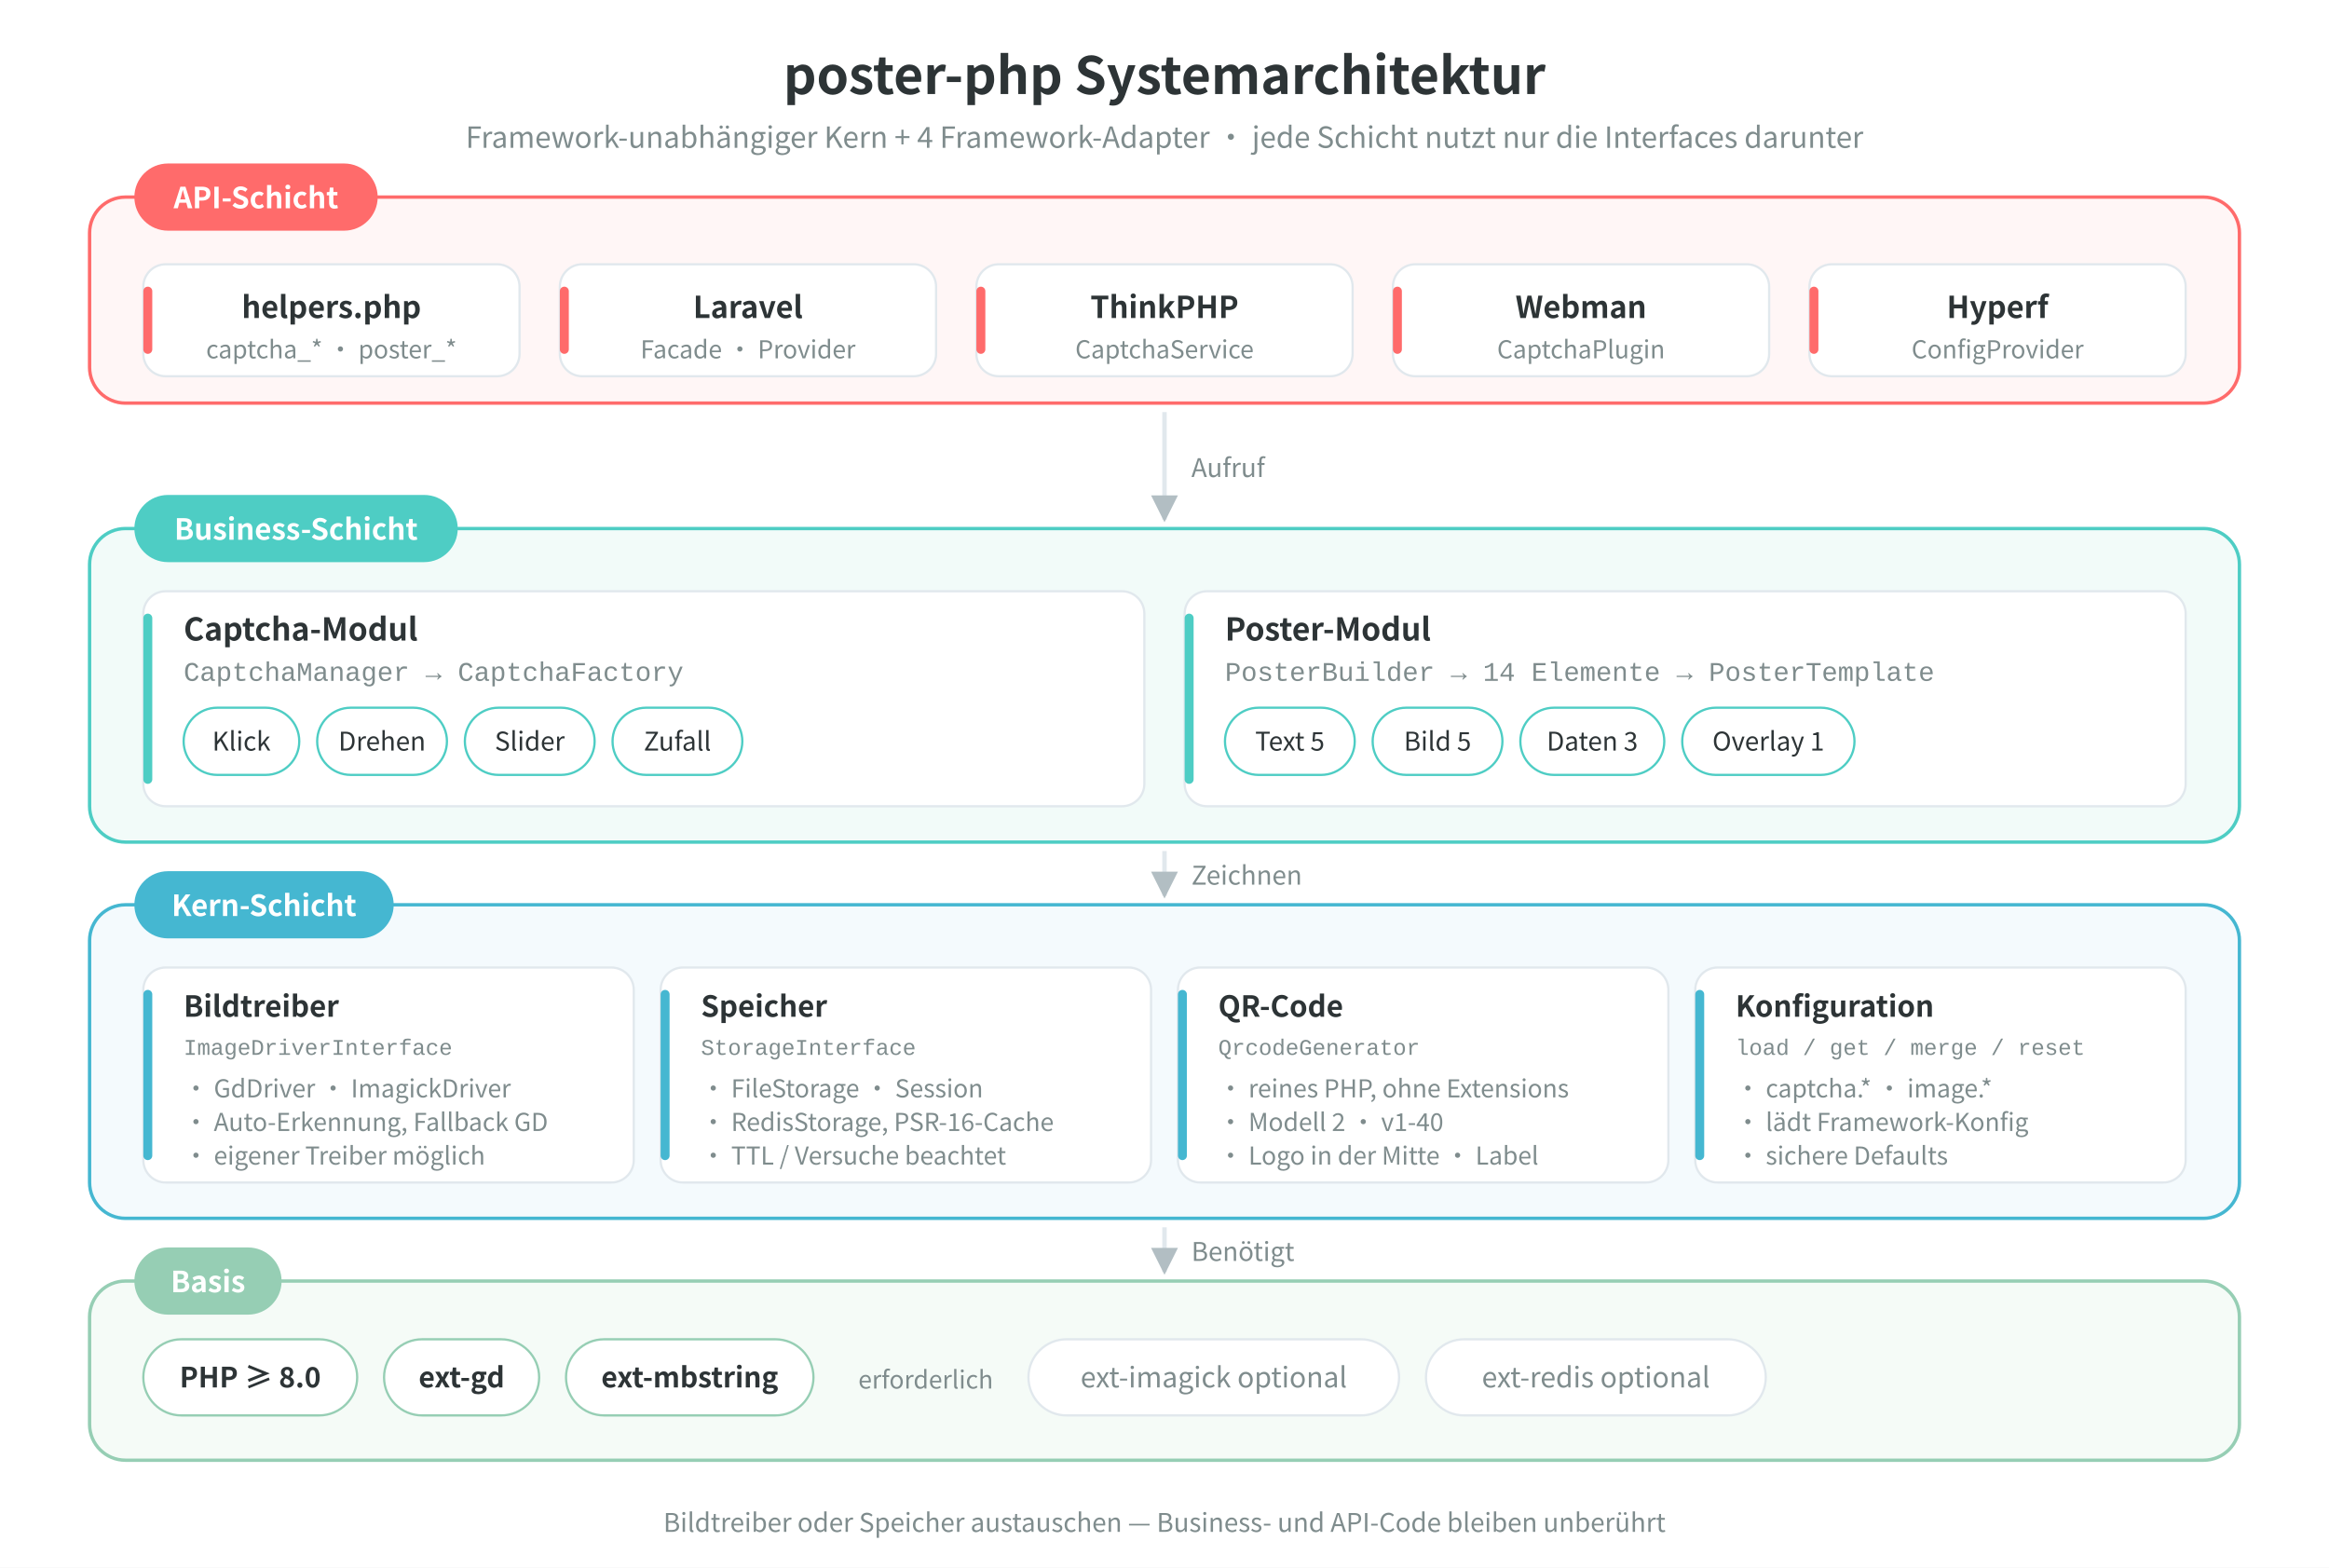
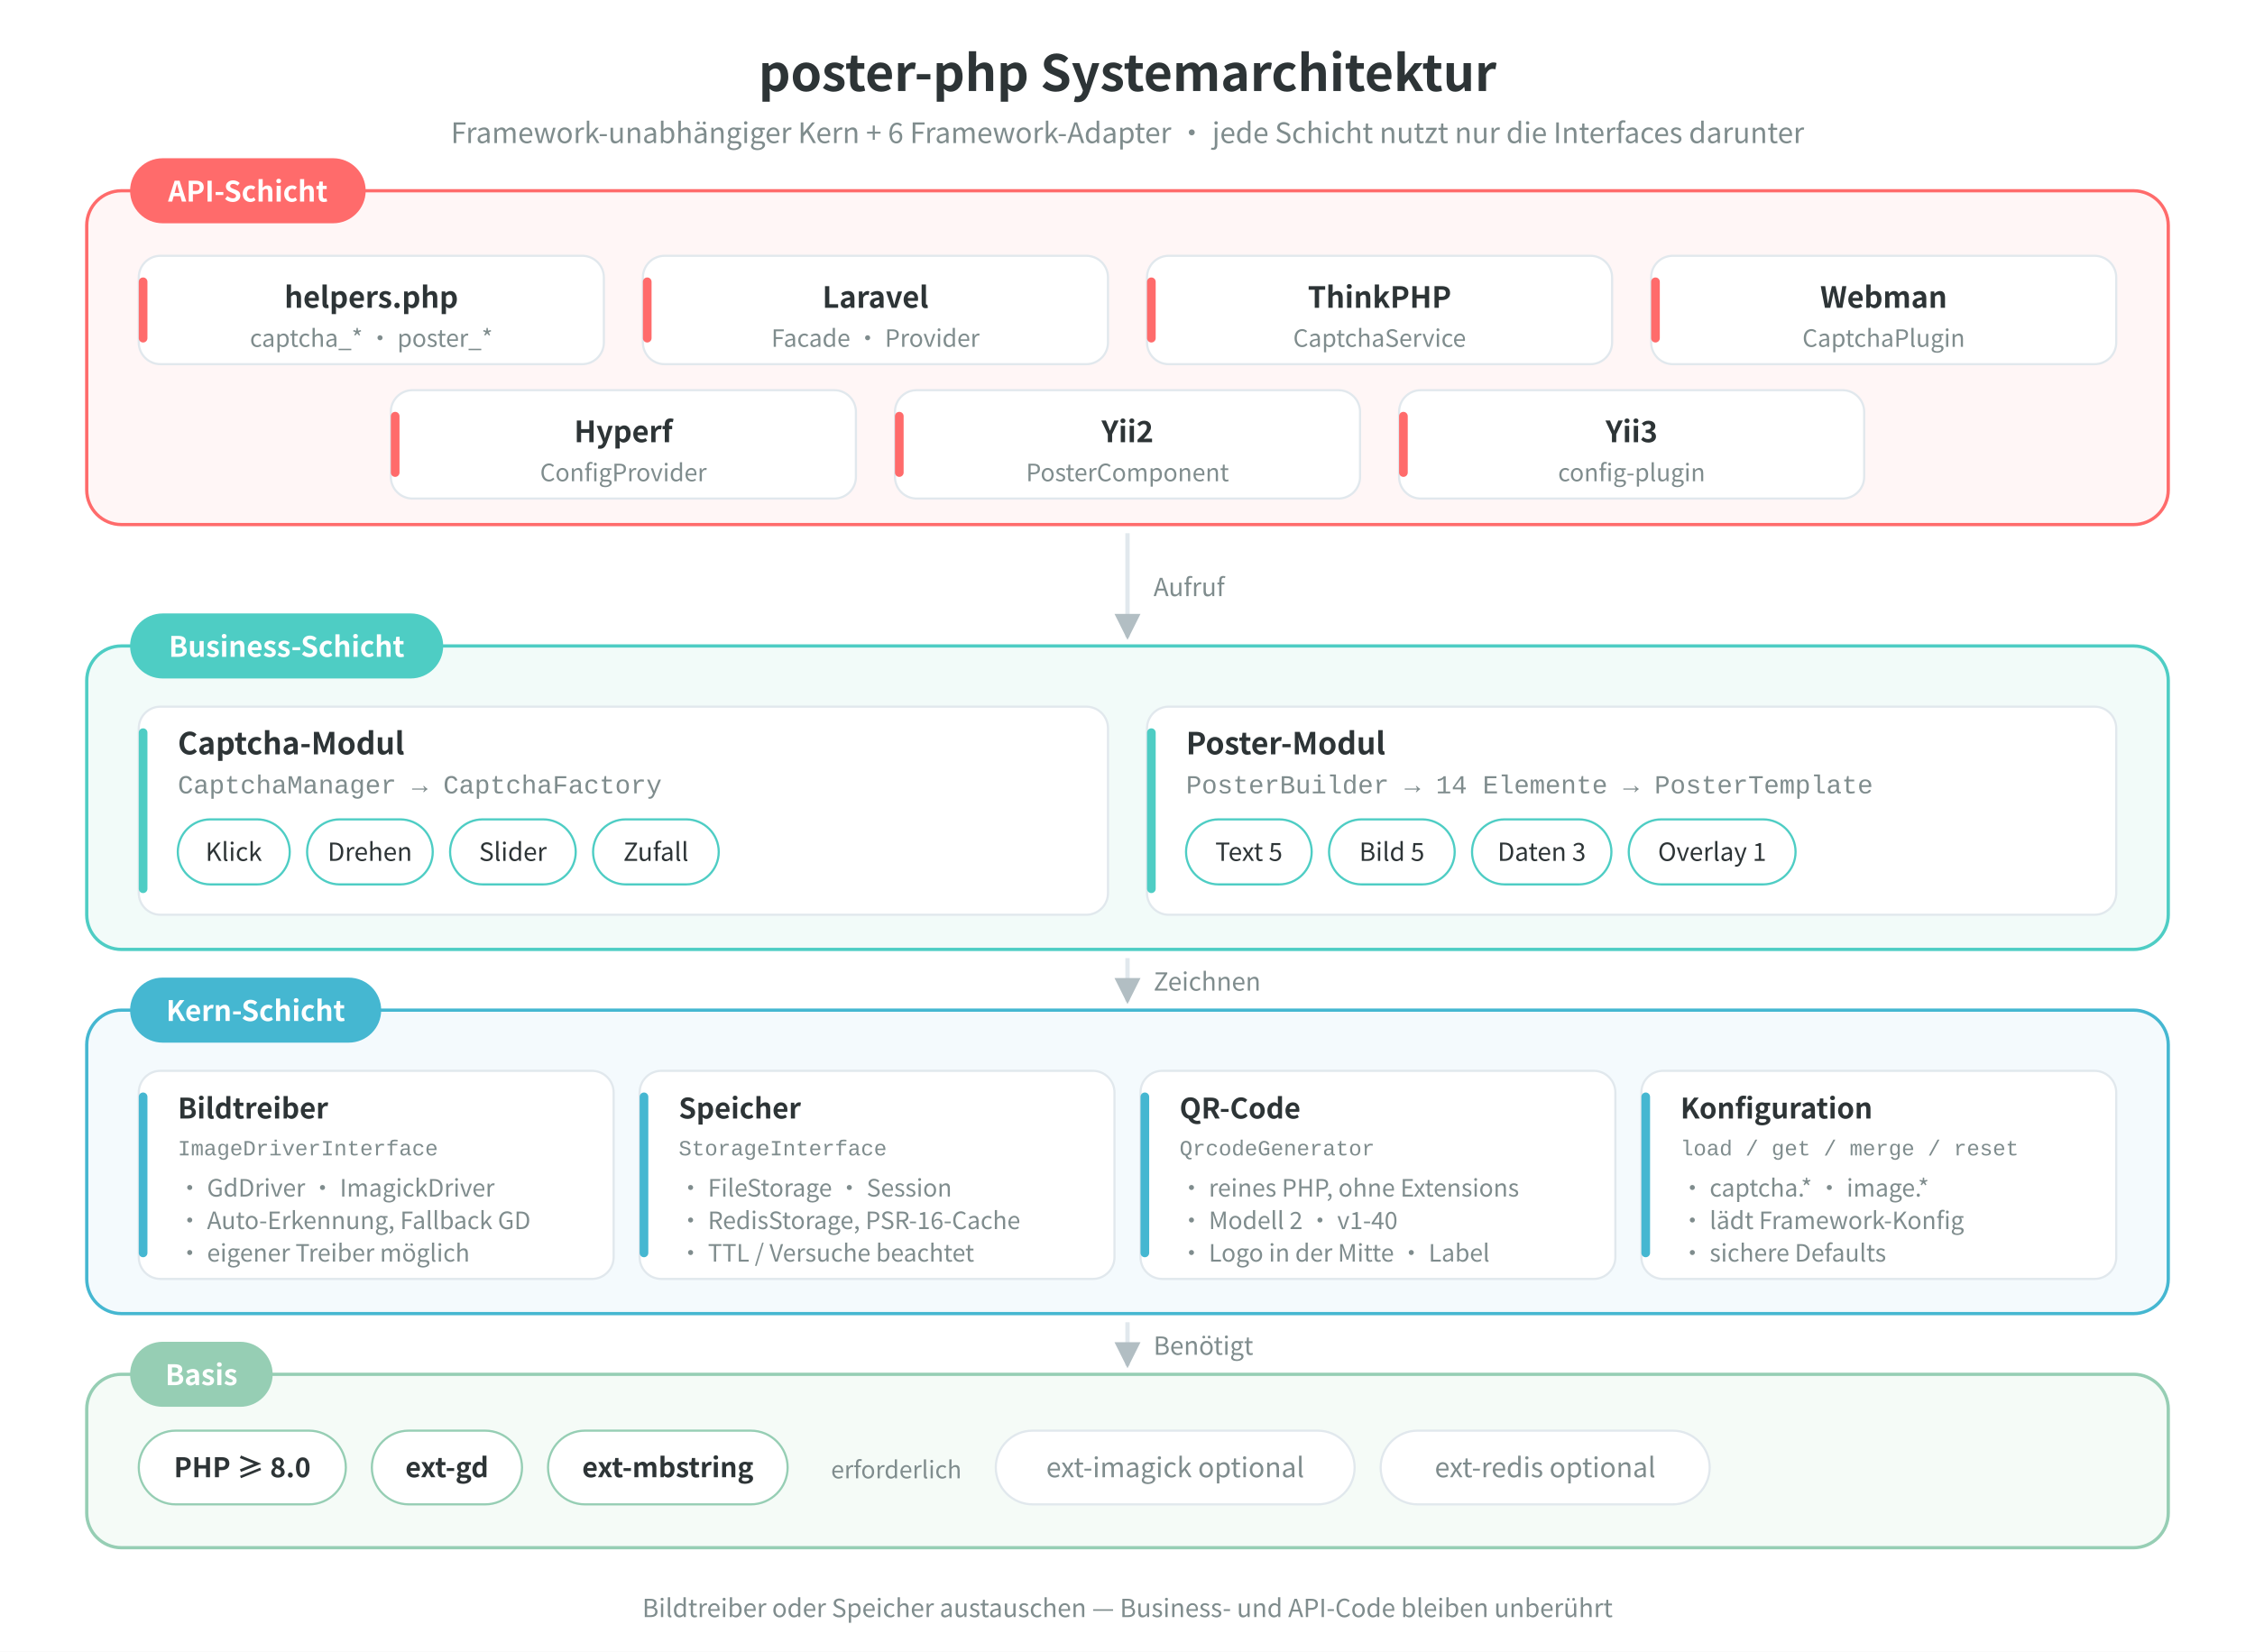
- <svg xmlns="http://www.w3.org/2000/svg" viewBox="0 0 1040 700" width="1040" height="700" font-family="-apple-system,BlinkMacSystemFont,'Segoe UI','PingFang SC','Hiragino Sans GB','Microsoft YaHei','Noto Sans CJK SC',sans-serif" role="img" aria-label="poster-php Systemarchitektur">
+ <svg xmlns="http://www.w3.org/2000/svg" viewBox="0 0 1040 762" width="1040" height="762" font-family="-apple-system,BlinkMacSystemFont,'Segoe UI','PingFang SC','Hiragino Sans GB','Microsoft YaHei','Noto Sans CJK SC',sans-serif" role="img" aria-label="poster-php Systemarchitektur">
  <defs>
    <marker id="arrow" viewBox="0 0 10 10" refX="9" refY="5" markerWidth="6" markerHeight="6" orient="auto">
      <path d="M0 0L10 5L0 10Z" fill="#B2BEC3" />
    </marker>
  </defs>
-   <rect width="1040" height="700" fill="#FFFFFF" />
+   <rect width="1040" height="762" fill="#FFFFFF" />
  <text x="520" y="42" font-size="23" fill="#2D3436" font-weight="700" text-anchor="middle">poster-php Systemarchitektur</text>
-   <text x="520" y="66" font-size="13" fill="#7F8C8D" text-anchor="middle">Framework-unabhängiger Kern + 4 Framework-Adapter · jede Schicht nutzt nur die Interfaces darunter</text>
-   <rect x="40" y="88" width="960" height="92" rx="16" fill="#FFF6F6" stroke="#FF6B6B" stroke-width="1.5" />
+   <text x="520" y="66" font-size="13" fill="#7F8C8D" text-anchor="middle">Framework-unabhängiger Kern + 6 Framework-Adapter · jede Schicht nutzt nur die Interfaces darunter</text>
+   <rect x="40" y="88" width="960" height="154" rx="16" fill="#FFF6F6" stroke="#FF6B6B" stroke-width="1.5" />
  <rect x="60" y="73" width="108.65" height="30" rx="15" fill="#FF6B6B" />
  <text x="114.33" y="93" font-size="13" fill="#FFFFFF" font-weight="700" text-anchor="middle">API-Schicht</text>
-   <rect x="64" y="118" width="168" height="50" rx="10" fill="#FFFFFF" stroke="#E1E8ED" stroke-width="1" />
+   <rect x="64" y="118" width="214.5" height="50" rx="10" fill="#FFFFFF" stroke="#E1E8ED" stroke-width="1" />
  <rect x="64" y="128" width="4" height="30" rx="2" fill="#FF6B6B" />
-   <text x="148" y="142" font-size="13.5" fill="#2D3436" font-weight="600" text-anchor="middle">helpers.php</text>
-   <text x="148" y="160" font-size="11" fill="#7F8C8D" text-anchor="middle">captcha_* · poster_*</text>
-   <rect x="250" y="118" width="168" height="50" rx="10" fill="#FFFFFF" stroke="#E1E8ED" stroke-width="1" />
-   <rect x="250" y="128" width="4" height="30" rx="2" fill="#FF6B6B" />
-   <text x="334" y="142" font-size="13.5" fill="#2D3436" font-weight="600" text-anchor="middle">Laravel</text>
-   <text x="334" y="160" font-size="11" fill="#7F8C8D" text-anchor="middle">Facade · Provider</text>
-   <rect x="436" y="118" width="168" height="50" rx="10" fill="#FFFFFF" stroke="#E1E8ED" stroke-width="1" />
-   <rect x="436" y="128" width="4" height="30" rx="2" fill="#FF6B6B" />
-   <text x="520" y="142" font-size="13.5" fill="#2D3436" font-weight="600" text-anchor="middle">ThinkPHP</text>
-   <text x="520" y="160" font-size="11" fill="#7F8C8D" text-anchor="middle">CaptchaService</text>
-   <rect x="622" y="118" width="168" height="50" rx="10" fill="#FFFFFF" stroke="#E1E8ED" stroke-width="1" />
-   <rect x="622" y="128" width="4" height="30" rx="2" fill="#FF6B6B" />
-   <text x="706" y="142" font-size="13.5" fill="#2D3436" font-weight="600" text-anchor="middle">Webman</text>
-   <text x="706" y="160" font-size="11" fill="#7F8C8D" text-anchor="middle">CaptchaPlugin</text>
-   <rect x="808" y="118" width="168" height="50" rx="10" fill="#FFFFFF" stroke="#E1E8ED" stroke-width="1" />
-   <rect x="808" y="128" width="4" height="30" rx="2" fill="#FF6B6B" />
-   <text x="892" y="142" font-size="13.5" fill="#2D3436" font-weight="600" text-anchor="middle">Hyperf</text>
-   <text x="892" y="160" font-size="11" fill="#7F8C8D" text-anchor="middle">ConfigProvider</text>
-   <rect x="40" y="236" width="960" height="140" rx="16" fill="#F2FBF9" stroke="#4ECDC4" stroke-width="1.5" />
-   <rect x="60" y="221" width="144.4" height="30" rx="15" fill="#4ECDC4" />
-   <text x="132.2" y="241" font-size="13" fill="#FFFFFF" font-weight="700" text-anchor="middle">Business-Schicht</text>
-   <rect x="64" y="264" width="447" height="96" rx="10" fill="#FFFFFF" stroke="#E1E8ED" stroke-width="1" />
-   <rect x="64" y="274" width="4" height="76" rx="2" fill="#4ECDC4" />
-   <text x="82" y="286" font-size="14" fill="#2D3436" font-weight="600">Captcha-Modul</text>
-   <text x="82" y="304" font-size="12" fill="#7F8C8D" font-family="'SFMono-Regular',Consolas,'Liberation Mono',Menlo,monospace">CaptchaManager → CaptchaFactory</text>
-   <rect x="82" y="316" width="51.63" height="30" rx="15" fill="#FFFFFF" stroke="#4ECDC4" stroke-width="1" />
-   <text x="107.81" y="335.14" font-size="11.5" fill="#2D3436" text-anchor="middle">Klick</text>
-   <rect x="141.63" y="316" width="57.95" height="30" rx="15" fill="#FFFFFF" stroke="#4ECDC4" stroke-width="1" />
-   <text x="170.6" y="335.14" font-size="11.5" fill="#2D3436" text-anchor="middle">Drehen</text>
-   <rect x="207.58" y="316" width="57.95" height="30" rx="15" fill="#FFFFFF" stroke="#4ECDC4" stroke-width="1" />
-   <text x="236.55" y="335.14" font-size="11.5" fill="#2D3436" text-anchor="middle">Slider</text>
-   <rect x="273.53" y="316" width="57.95" height="30" rx="15" fill="#FFFFFF" stroke="#4ECDC4" stroke-width="1" />
-   <text x="302.5" y="335.14" font-size="11.5" fill="#2D3436" text-anchor="middle">Zufall</text>
-   <rect x="529" y="264" width="447" height="96" rx="10" fill="#FFFFFF" stroke="#E1E8ED" stroke-width="1" />
-   <rect x="529" y="274" width="4" height="76" rx="2" fill="#4ECDC4" />
-   <text x="547" y="286" font-size="14" fill="#2D3436" font-weight="600">Poster-Modul</text>
-   <text x="547" y="304" font-size="12" fill="#7F8C8D" font-family="'SFMono-Regular',Consolas,'Liberation Mono',Menlo,monospace">PosterBuilder → 14 Elemente → PosterTemplate</text>
-   <rect x="547" y="316" width="57.95" height="30" rx="15" fill="#FFFFFF" stroke="#4ECDC4" stroke-width="1" />
-   <text x="575.98" y="335.14" font-size="11.5" fill="#2D3436" text-anchor="middle">Text 5</text>
-   <rect x="612.95" y="316" width="57.95" height="30" rx="15" fill="#FFFFFF" stroke="#4ECDC4" stroke-width="1" />
-   <text x="641.93" y="335.14" font-size="11.5" fill="#2D3436" text-anchor="middle">Bild 5</text>
-   <rect x="678.9" y="316" width="64.28" height="30" rx="15" fill="#FFFFFF" stroke="#4ECDC4" stroke-width="1" />
-   <text x="711.04" y="335.14" font-size="11.5" fill="#2D3436" text-anchor="middle">Daten 3</text>
-   <rect x="751.18" y="316" width="76.93" height="30" rx="15" fill="#FFFFFF" stroke="#4ECDC4" stroke-width="1" />
-   <text x="789.64" y="335.14" font-size="11.5" fill="#2D3436" text-anchor="middle">Overlay 1</text>
-   <rect x="40" y="404" width="960" height="140" rx="16" fill="#F4FAFD" stroke="#45B7D1" stroke-width="1.5" />
-   <rect x="60" y="389" width="115.8" height="30" rx="15" fill="#45B7D1" />
-   <text x="117.9" y="409" font-size="13" fill="#FFFFFF" font-weight="700" text-anchor="middle">Kern-Schicht</text>
-   <rect x="64" y="432" width="219" height="96" rx="10" fill="#FFFFFF" stroke="#E1E8ED" stroke-width="1" />
-   <rect x="64" y="442" width="4" height="76" rx="2" fill="#45B7D1" />
-   <text x="82" y="454" font-size="13" fill="#2D3436" font-weight="600">Bildtreiber</text>
-   <text x="82" y="471" font-size="10" fill="#7F8C8D" font-family="'SFMono-Regular',Consolas,'Liberation Mono',Menlo,monospace">ImageDriverInterface</text>
-   <text x="82" y="490" font-size="11" fill="#7F8C8D">· GdDriver · ImagickDriver</text>
-   <text x="82" y="505" font-size="11" fill="#7F8C8D">· Auto-Erkennung, Fallback GD</text>
-   <text x="82" y="520" font-size="11" fill="#7F8C8D">· eigener Treiber möglich</text>
-   <rect x="295" y="432" width="219" height="96" rx="10" fill="#FFFFFF" stroke="#E1E8ED" stroke-width="1" />
-   <rect x="295" y="442" width="4" height="76" rx="2" fill="#45B7D1" />
-   <text x="313" y="454" font-size="13" fill="#2D3436" font-weight="600">Speicher</text>
-   <text x="313" y="471" font-size="10" fill="#7F8C8D" font-family="'SFMono-Regular',Consolas,'Liberation Mono',Menlo,monospace">StorageInterface</text>
-   <text x="313" y="490" font-size="11" fill="#7F8C8D">· FileStorage · Session</text>
-   <text x="313" y="505" font-size="11" fill="#7F8C8D">· RedisStorage, PSR-16-Cache</text>
-   <text x="313" y="520" font-size="11" fill="#7F8C8D">· TTL / Versuche beachtet</text>
-   <rect x="526" y="432" width="219" height="96" rx="10" fill="#FFFFFF" stroke="#E1E8ED" stroke-width="1" />
-   <rect x="526" y="442" width="4" height="76" rx="2" fill="#45B7D1" />
-   <text x="544" y="454" font-size="13" fill="#2D3436" font-weight="600">QR-Code</text>
-   <text x="544" y="471" font-size="10" fill="#7F8C8D" font-family="'SFMono-Regular',Consolas,'Liberation Mono',Menlo,monospace">QrcodeGenerator</text>
-   <text x="544" y="490" font-size="11" fill="#7F8C8D">· reines PHP, ohne Extensions</text>
-   <text x="544" y="505" font-size="11" fill="#7F8C8D">· Modell 2 · v1-40</text>
-   <text x="544" y="520" font-size="11" fill="#7F8C8D">· Logo in der Mitte · Label</text>
-   <rect x="757" y="432" width="219" height="96" rx="10" fill="#FFFFFF" stroke="#E1E8ED" stroke-width="1" />
-   <rect x="757" y="442" width="4" height="76" rx="2" fill="#45B7D1" />
-   <text x="775" y="454" font-size="13" fill="#2D3436" font-weight="600">Konfiguration</text>
-   <text x="775" y="471" font-size="10" fill="#7F8C8D" font-family="'SFMono-Regular',Consolas,'Liberation Mono',Menlo,monospace">load / get / merge / reset</text>
-   <text x="775" y="490" font-size="11" fill="#7F8C8D">· captcha.* · image.*</text>
-   <text x="775" y="505" font-size="11" fill="#7F8C8D">· lädt Framework-Konfig</text>
-   <text x="775" y="520" font-size="11" fill="#7F8C8D">· sichere Defaults</text>
-   <rect x="40" y="572" width="960" height="80" rx="16" fill="#F5FBF7" stroke="#96CEB4" stroke-width="1.5" />
-   <rect x="60" y="557" width="65.75" height="30" rx="15" fill="#96CEB4" />
-   <text x="92.88" y="577" font-size="13" fill="#FFFFFF" font-weight="700" text-anchor="middle">Basis</text>
-   <rect x="64" y="598" width="95.5" height="34" rx="17" fill="#FFFFFF" stroke="#96CEB4" stroke-width="1" />
-   <text x="111.75" y="619.5" font-size="12.5" fill="#2D3436" font-weight="600" text-anchor="middle">PHP ≥ 8.0</text>
-   <rect x="171.5" y="598" width="69.25" height="34" rx="17" fill="#FFFFFF" stroke="#96CEB4" stroke-width="1" />
-   <text x="206.13" y="619.5" font-size="12.5" fill="#2D3436" font-weight="600" text-anchor="middle">ext-gd</text>
-   <rect x="252.75" y="598" width="110.5" height="34" rx="17" fill="#FFFFFF" stroke="#96CEB4" stroke-width="1" />
-   <text x="308" y="619.5" font-size="12.5" fill="#2D3436" font-weight="600" text-anchor="middle">ext-mbstring</text>
-   <text x="383.25" y="620" font-size="11" fill="#7F8C8D">erforderlich</text>
-   <rect x="459.25" y="598" width="165.5" height="34" rx="17" fill="#FFFFFF" stroke="#E1E8ED" stroke-width="1" />
-   <text x="542" y="619.5" font-size="12.5" fill="#7F8C8D" text-anchor="middle">ext-imagick optional</text>
-   <rect x="636.75" y="598" width="151.75" height="34" rx="17" fill="#FFFFFF" stroke="#E1E8ED" stroke-width="1" />
-   <text x="712.63" y="619.5" font-size="12.5" fill="#7F8C8D" text-anchor="middle">ext-redis optional</text>
-   <line x1="520" y1="184" x2="520" y2="232" stroke="#E1E8ED" stroke-width="2" marker-end="url(#arrow)" />
-   <text x="532" y="213" font-size="11.5" fill="#7F8C8D">Aufruf</text>
-   <line x1="520" y1="380" x2="520" y2="400" stroke="#E1E8ED" stroke-width="2" marker-end="url(#arrow)" />
-   <text x="532" y="395" font-size="11.5" fill="#7F8C8D">Zeichnen</text>
-   <line x1="520" y1="548" x2="520" y2="568" stroke="#E1E8ED" stroke-width="2" marker-end="url(#arrow)" />
-   <text x="532" y="563" font-size="11.5" fill="#7F8C8D">Benötigt</text>
-   <text x="520" y="684" font-size="11.5" fill="#7F8C8D" text-anchor="middle">Bildtreiber oder Speicher austauschen — Business- und API-Code bleiben unberührt</text>
+   <text x="171.25" y="142" font-size="13.5" fill="#2D3436" font-weight="600" text-anchor="middle">helpers.php</text>
+   <text x="171.25" y="160" font-size="11" fill="#7F8C8D" text-anchor="middle">captcha_* · poster_*</text>
+   <rect x="296.5" y="118" width="214.5" height="50" rx="10" fill="#FFFFFF" stroke="#E1E8ED" stroke-width="1" />
+   <rect x="296.5" y="128" width="4" height="30" rx="2" fill="#FF6B6B" />
+   <text x="403.75" y="142" font-size="13.5" fill="#2D3436" font-weight="600" text-anchor="middle">Laravel</text>
+   <text x="403.75" y="160" font-size="11" fill="#7F8C8D" text-anchor="middle">Facade · Provider</text>
+   <rect x="529" y="118" width="214.5" height="50" rx="10" fill="#FFFFFF" stroke="#E1E8ED" stroke-width="1" />
+   <rect x="529" y="128" width="4" height="30" rx="2" fill="#FF6B6B" />
+   <text x="636.25" y="142" font-size="13.5" fill="#2D3436" font-weight="600" text-anchor="middle">ThinkPHP</text>
+   <text x="636.25" y="160" font-size="11" fill="#7F8C8D" text-anchor="middle">CaptchaService</text>
+   <rect x="761.5" y="118" width="214.5" height="50" rx="10" fill="#FFFFFF" stroke="#E1E8ED" stroke-width="1" />
+   <rect x="761.5" y="128" width="4" height="30" rx="2" fill="#FF6B6B" />
+   <text x="868.75" y="142" font-size="13.5" fill="#2D3436" font-weight="600" text-anchor="middle">Webman</text>
+   <text x="868.75" y="160" font-size="11" fill="#7F8C8D" text-anchor="middle">CaptchaPlugin</text>
+   <rect x="180.25" y="180" width="214.5" height="50" rx="10" fill="#FFFFFF" stroke="#E1E8ED" stroke-width="1" />
+   <rect x="180.25" y="190" width="4" height="30" rx="2" fill="#FF6B6B" />
+   <text x="287.5" y="204" font-size="13.5" fill="#2D3436" font-weight="600" text-anchor="middle">Hyperf</text>
+   <text x="287.5" y="222" font-size="11" fill="#7F8C8D" text-anchor="middle">ConfigProvider</text>
+   <rect x="412.75" y="180" width="214.5" height="50" rx="10" fill="#FFFFFF" stroke="#E1E8ED" stroke-width="1" />
+   <rect x="412.75" y="190" width="4" height="30" rx="2" fill="#FF6B6B" />
+   <text x="520" y="204" font-size="13.5" fill="#2D3436" font-weight="600" text-anchor="middle">Yii2</text>
+   <text x="520" y="222" font-size="11" fill="#7F8C8D" text-anchor="middle">PosterComponent</text>
+   <rect x="645.25" y="180" width="214.5" height="50" rx="10" fill="#FFFFFF" stroke="#E1E8ED" stroke-width="1" />
+   <rect x="645.25" y="190" width="4" height="30" rx="2" fill="#FF6B6B" />
+   <text x="752.5" y="204" font-size="13.5" fill="#2D3436" font-weight="600" text-anchor="middle">Yii3</text>
+   <text x="752.5" y="222" font-size="11" fill="#7F8C8D" text-anchor="middle">config-plugin</text>
+   <rect x="40" y="298" width="960" height="140" rx="16" fill="#F2FBF9" stroke="#4ECDC4" stroke-width="1.5" />
+   <rect x="60" y="283" width="144.4" height="30" rx="15" fill="#4ECDC4" />
+   <text x="132.2" y="303" font-size="13" fill="#FFFFFF" font-weight="700" text-anchor="middle">Business-Schicht</text>
+   <rect x="64" y="326" width="447" height="96" rx="10" fill="#FFFFFF" stroke="#E1E8ED" stroke-width="1" />
+   <rect x="64" y="336" width="4" height="76" rx="2" fill="#4ECDC4" />
+   <text x="82" y="348" font-size="14" fill="#2D3436" font-weight="600">Captcha-Modul</text>
+   <text x="82" y="366" font-size="12" fill="#7F8C8D" font-family="'SFMono-Regular',Consolas,'Liberation Mono',Menlo,monospace">CaptchaManager → CaptchaFactory</text>
+   <rect x="82" y="378" width="51.63" height="30" rx="15" fill="#FFFFFF" stroke="#4ECDC4" stroke-width="1" />
+   <text x="107.81" y="397.14" font-size="11.5" fill="#2D3436" text-anchor="middle">Klick</text>
+   <rect x="141.63" y="378" width="57.95" height="30" rx="15" fill="#FFFFFF" stroke="#4ECDC4" stroke-width="1" />
+   <text x="170.6" y="397.14" font-size="11.5" fill="#2D3436" text-anchor="middle">Drehen</text>
+   <rect x="207.58" y="378" width="57.95" height="30" rx="15" fill="#FFFFFF" stroke="#4ECDC4" stroke-width="1" />
+   <text x="236.55" y="397.14" font-size="11.5" fill="#2D3436" text-anchor="middle">Slider</text>
+   <rect x="273.53" y="378" width="57.95" height="30" rx="15" fill="#FFFFFF" stroke="#4ECDC4" stroke-width="1" />
+   <text x="302.5" y="397.14" font-size="11.5" fill="#2D3436" text-anchor="middle">Zufall</text>
+   <rect x="529" y="326" width="447" height="96" rx="10" fill="#FFFFFF" stroke="#E1E8ED" stroke-width="1" />
+   <rect x="529" y="336" width="4" height="76" rx="2" fill="#4ECDC4" />
+   <text x="547" y="348" font-size="14" fill="#2D3436" font-weight="600">Poster-Modul</text>
+   <text x="547" y="366" font-size="12" fill="#7F8C8D" font-family="'SFMono-Regular',Consolas,'Liberation Mono',Menlo,monospace">PosterBuilder → 14 Elemente → PosterTemplate</text>
+   <rect x="547" y="378" width="57.95" height="30" rx="15" fill="#FFFFFF" stroke="#4ECDC4" stroke-width="1" />
+   <text x="575.98" y="397.14" font-size="11.5" fill="#2D3436" text-anchor="middle">Text 5</text>
+   <rect x="612.95" y="378" width="57.95" height="30" rx="15" fill="#FFFFFF" stroke="#4ECDC4" stroke-width="1" />
+   <text x="641.93" y="397.14" font-size="11.5" fill="#2D3436" text-anchor="middle">Bild 5</text>
+   <rect x="678.9" y="378" width="64.28" height="30" rx="15" fill="#FFFFFF" stroke="#4ECDC4" stroke-width="1" />
+   <text x="711.04" y="397.14" font-size="11.5" fill="#2D3436" text-anchor="middle">Daten 3</text>
+   <rect x="751.18" y="378" width="76.93" height="30" rx="15" fill="#FFFFFF" stroke="#4ECDC4" stroke-width="1" />
+   <text x="789.64" y="397.14" font-size="11.5" fill="#2D3436" text-anchor="middle">Overlay 1</text>
+   <rect x="40" y="466" width="960" height="140" rx="16" fill="#F4FAFD" stroke="#45B7D1" stroke-width="1.5" />
+   <rect x="60" y="451" width="115.8" height="30" rx="15" fill="#45B7D1" />
+   <text x="117.9" y="471" font-size="13" fill="#FFFFFF" font-weight="700" text-anchor="middle">Kern-Schicht</text>
+   <rect x="64" y="494" width="219" height="96" rx="10" fill="#FFFFFF" stroke="#E1E8ED" stroke-width="1" />
+   <rect x="64" y="504" width="4" height="76" rx="2" fill="#45B7D1" />
+   <text x="82" y="516" font-size="13" fill="#2D3436" font-weight="600">Bildtreiber</text>
+   <text x="82" y="533" font-size="10" fill="#7F8C8D" font-family="'SFMono-Regular',Consolas,'Liberation Mono',Menlo,monospace">ImageDriverInterface</text>
+   <text x="82" y="552" font-size="11" fill="#7F8C8D">· GdDriver · ImagickDriver</text>
+   <text x="82" y="567" font-size="11" fill="#7F8C8D">· Auto-Erkennung, Fallback GD</text>
+   <text x="82" y="582" font-size="11" fill="#7F8C8D">· eigener Treiber möglich</text>
+   <rect x="295" y="494" width="219" height="96" rx="10" fill="#FFFFFF" stroke="#E1E8ED" stroke-width="1" />
+   <rect x="295" y="504" width="4" height="76" rx="2" fill="#45B7D1" />
+   <text x="313" y="516" font-size="13" fill="#2D3436" font-weight="600">Speicher</text>
+   <text x="313" y="533" font-size="10" fill="#7F8C8D" font-family="'SFMono-Regular',Consolas,'Liberation Mono',Menlo,monospace">StorageInterface</text>
+   <text x="313" y="552" font-size="11" fill="#7F8C8D">· FileStorage · Session</text>
+   <text x="313" y="567" font-size="11" fill="#7F8C8D">· RedisStorage, PSR-16-Cache</text>
+   <text x="313" y="582" font-size="11" fill="#7F8C8D">· TTL / Versuche beachtet</text>
+   <rect x="526" y="494" width="219" height="96" rx="10" fill="#FFFFFF" stroke="#E1E8ED" stroke-width="1" />
+   <rect x="526" y="504" width="4" height="76" rx="2" fill="#45B7D1" />
+   <text x="544" y="516" font-size="13" fill="#2D3436" font-weight="600">QR-Code</text>
+   <text x="544" y="533" font-size="10" fill="#7F8C8D" font-family="'SFMono-Regular',Consolas,'Liberation Mono',Menlo,monospace">QrcodeGenerator</text>
+   <text x="544" y="552" font-size="11" fill="#7F8C8D">· reines PHP, ohne Extensions</text>
+   <text x="544" y="567" font-size="11" fill="#7F8C8D">· Modell 2 · v1-40</text>
+   <text x="544" y="582" font-size="11" fill="#7F8C8D">· Logo in der Mitte · Label</text>
+   <rect x="757" y="494" width="219" height="96" rx="10" fill="#FFFFFF" stroke="#E1E8ED" stroke-width="1" />
+   <rect x="757" y="504" width="4" height="76" rx="2" fill="#45B7D1" />
+   <text x="775" y="516" font-size="13" fill="#2D3436" font-weight="600">Konfiguration</text>
+   <text x="775" y="533" font-size="10" fill="#7F8C8D" font-family="'SFMono-Regular',Consolas,'Liberation Mono',Menlo,monospace">load / get / merge / reset</text>
+   <text x="775" y="552" font-size="11" fill="#7F8C8D">· captcha.* · image.*</text>
+   <text x="775" y="567" font-size="11" fill="#7F8C8D">· lädt Framework-Konfig</text>
+   <text x="775" y="582" font-size="11" fill="#7F8C8D">· sichere Defaults</text>
+   <rect x="40" y="634" width="960" height="80" rx="16" fill="#F5FBF7" stroke="#96CEB4" stroke-width="1.5" />
+   <rect x="60" y="619" width="65.75" height="30" rx="15" fill="#96CEB4" />
+   <text x="92.88" y="639" font-size="13" fill="#FFFFFF" font-weight="700" text-anchor="middle">Basis</text>
+   <rect x="64" y="660" width="95.5" height="34" rx="17" fill="#FFFFFF" stroke="#96CEB4" stroke-width="1" />
+   <text x="111.75" y="681.5" font-size="12.5" fill="#2D3436" font-weight="600" text-anchor="middle">PHP ≥ 8.0</text>
+   <rect x="171.5" y="660" width="69.25" height="34" rx="17" fill="#FFFFFF" stroke="#96CEB4" stroke-width="1" />
+   <text x="206.13" y="681.5" font-size="12.5" fill="#2D3436" font-weight="600" text-anchor="middle">ext-gd</text>
+   <rect x="252.75" y="660" width="110.5" height="34" rx="17" fill="#FFFFFF" stroke="#96CEB4" stroke-width="1" />
+   <text x="308" y="681.5" font-size="12.5" fill="#2D3436" font-weight="600" text-anchor="middle">ext-mbstring</text>
+   <text x="383.25" y="682" font-size="11" fill="#7F8C8D">erforderlich</text>
+   <rect x="459.25" y="660" width="165.5" height="34" rx="17" fill="#FFFFFF" stroke="#E1E8ED" stroke-width="1" />
+   <text x="542" y="681.5" font-size="12.5" fill="#7F8C8D" text-anchor="middle">ext-imagick optional</text>
+   <rect x="636.75" y="660" width="151.75" height="34" rx="17" fill="#FFFFFF" stroke="#E1E8ED" stroke-width="1" />
+   <text x="712.63" y="681.5" font-size="12.5" fill="#7F8C8D" text-anchor="middle">ext-redis optional</text>
+   <line x1="520" y1="246" x2="520" y2="294" stroke="#E1E8ED" stroke-width="2" marker-end="url(#arrow)" />
+   <text x="532" y="275" font-size="11.5" fill="#7F8C8D">Aufruf</text>
+   <line x1="520" y1="442" x2="520" y2="462" stroke="#E1E8ED" stroke-width="2" marker-end="url(#arrow)" />
+   <text x="532" y="457" font-size="11.5" fill="#7F8C8D">Zeichnen</text>
+   <line x1="520" y1="610" x2="520" y2="630" stroke="#E1E8ED" stroke-width="2" marker-end="url(#arrow)" />
+   <text x="532" y="625" font-size="11.5" fill="#7F8C8D">Benötigt</text>
+   <text x="520" y="746" font-size="11.5" fill="#7F8C8D" text-anchor="middle">Bildtreiber oder Speicher austauschen — Business- und API-Code bleiben unberührt</text>
</svg>
